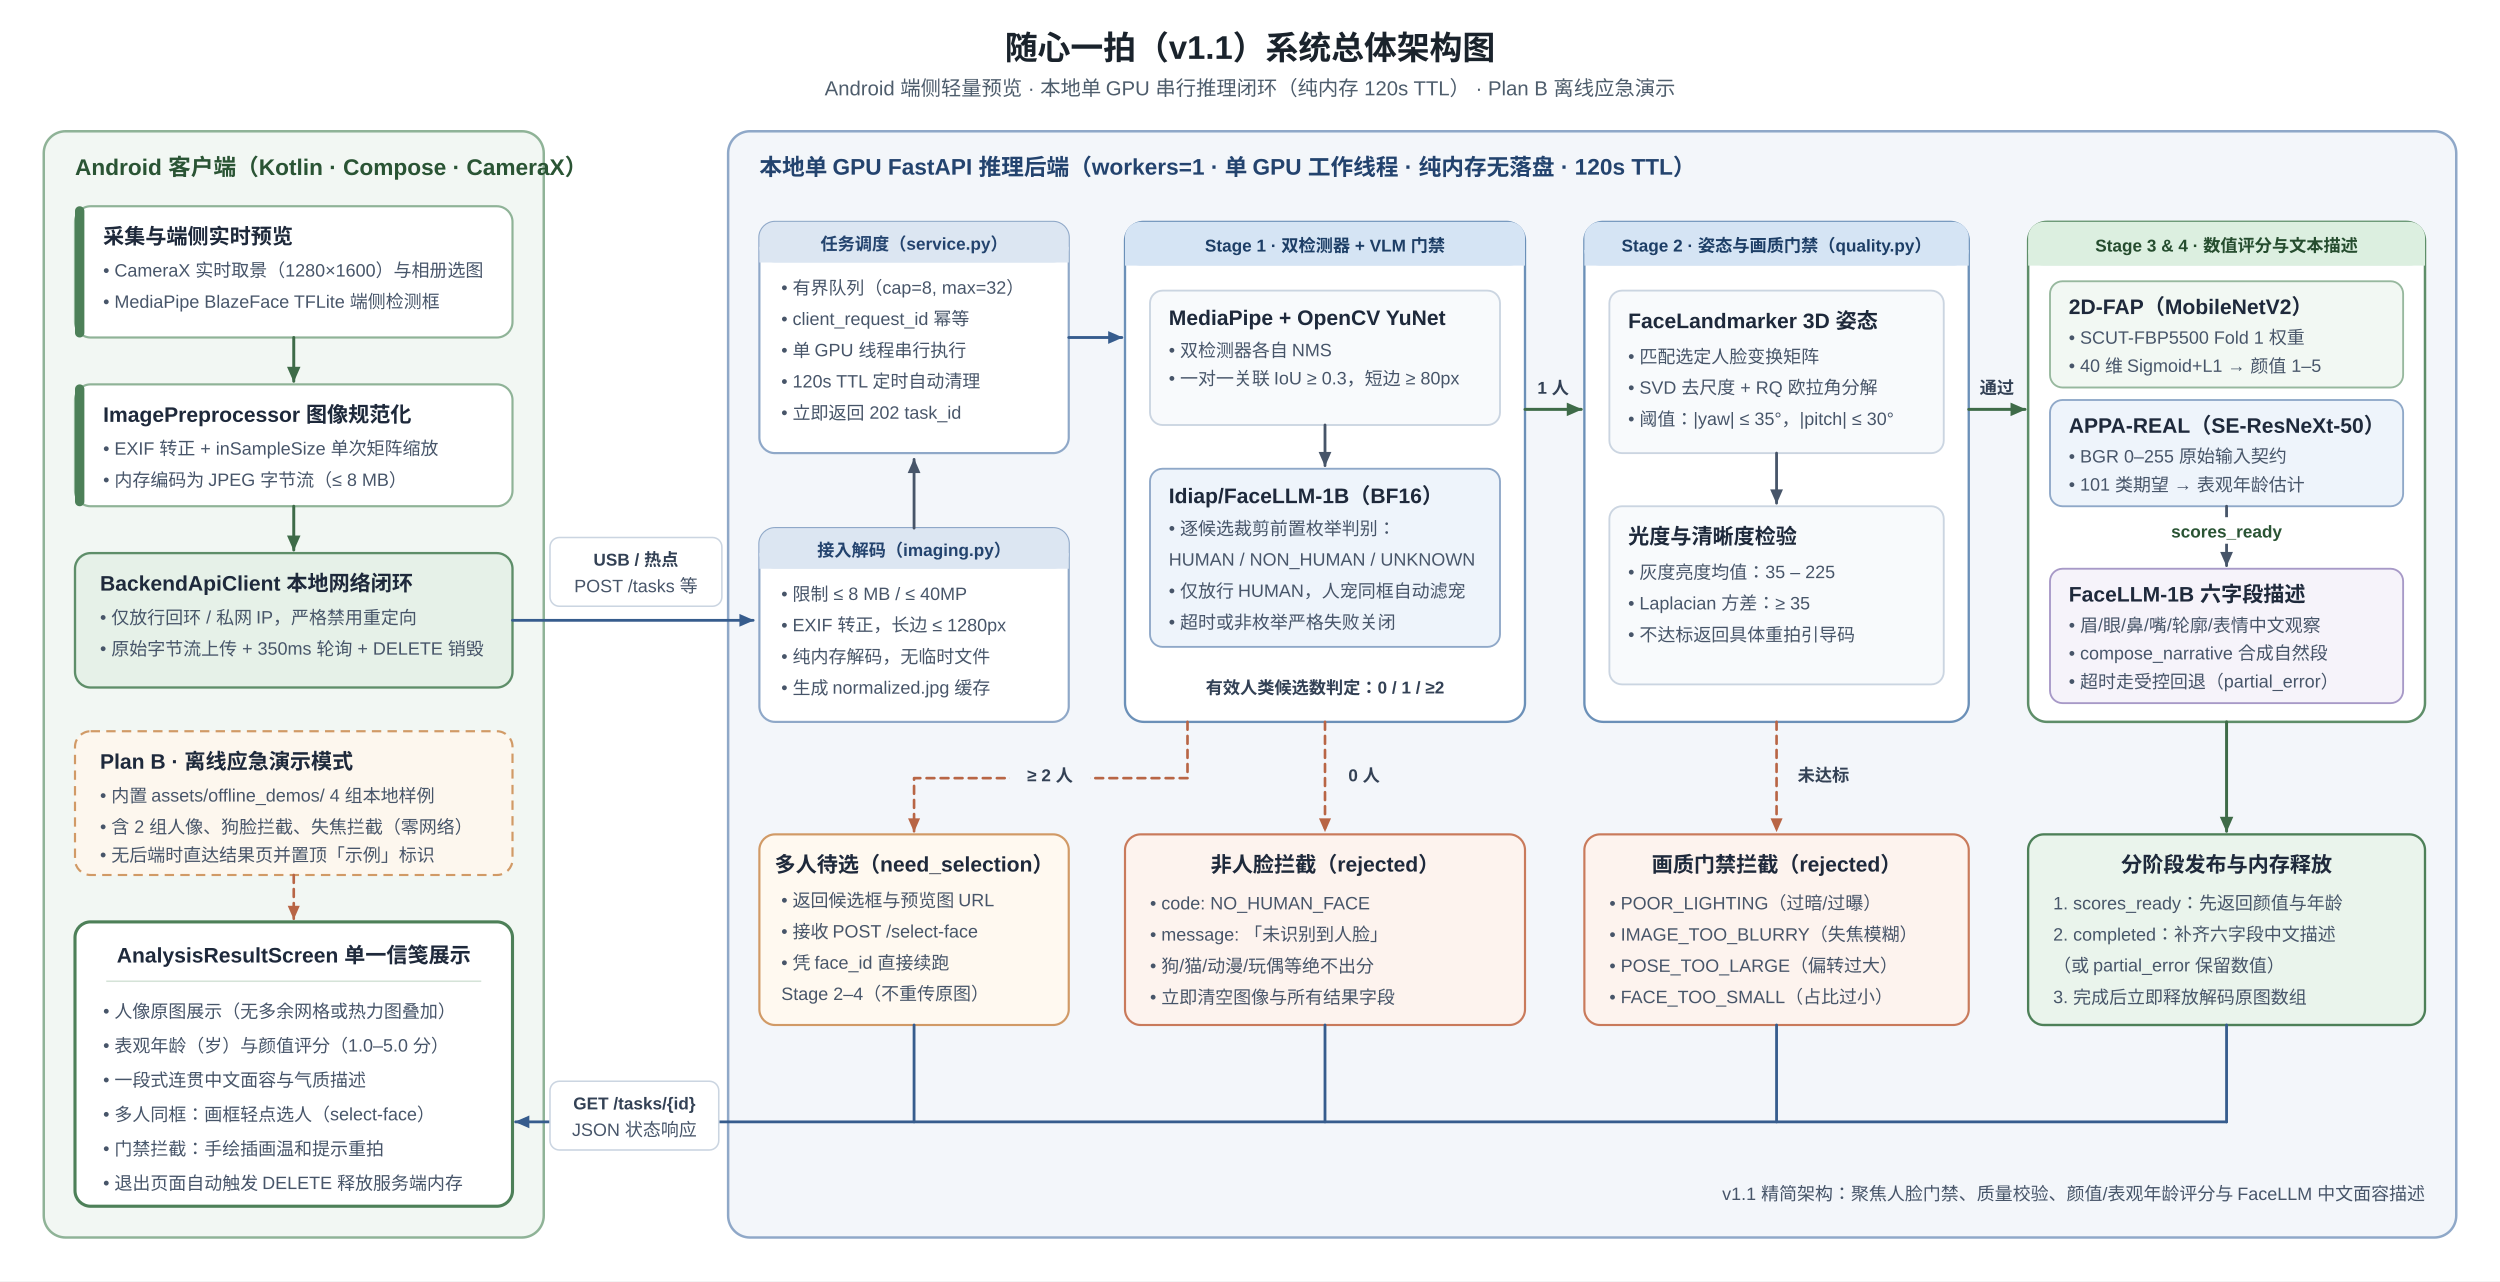
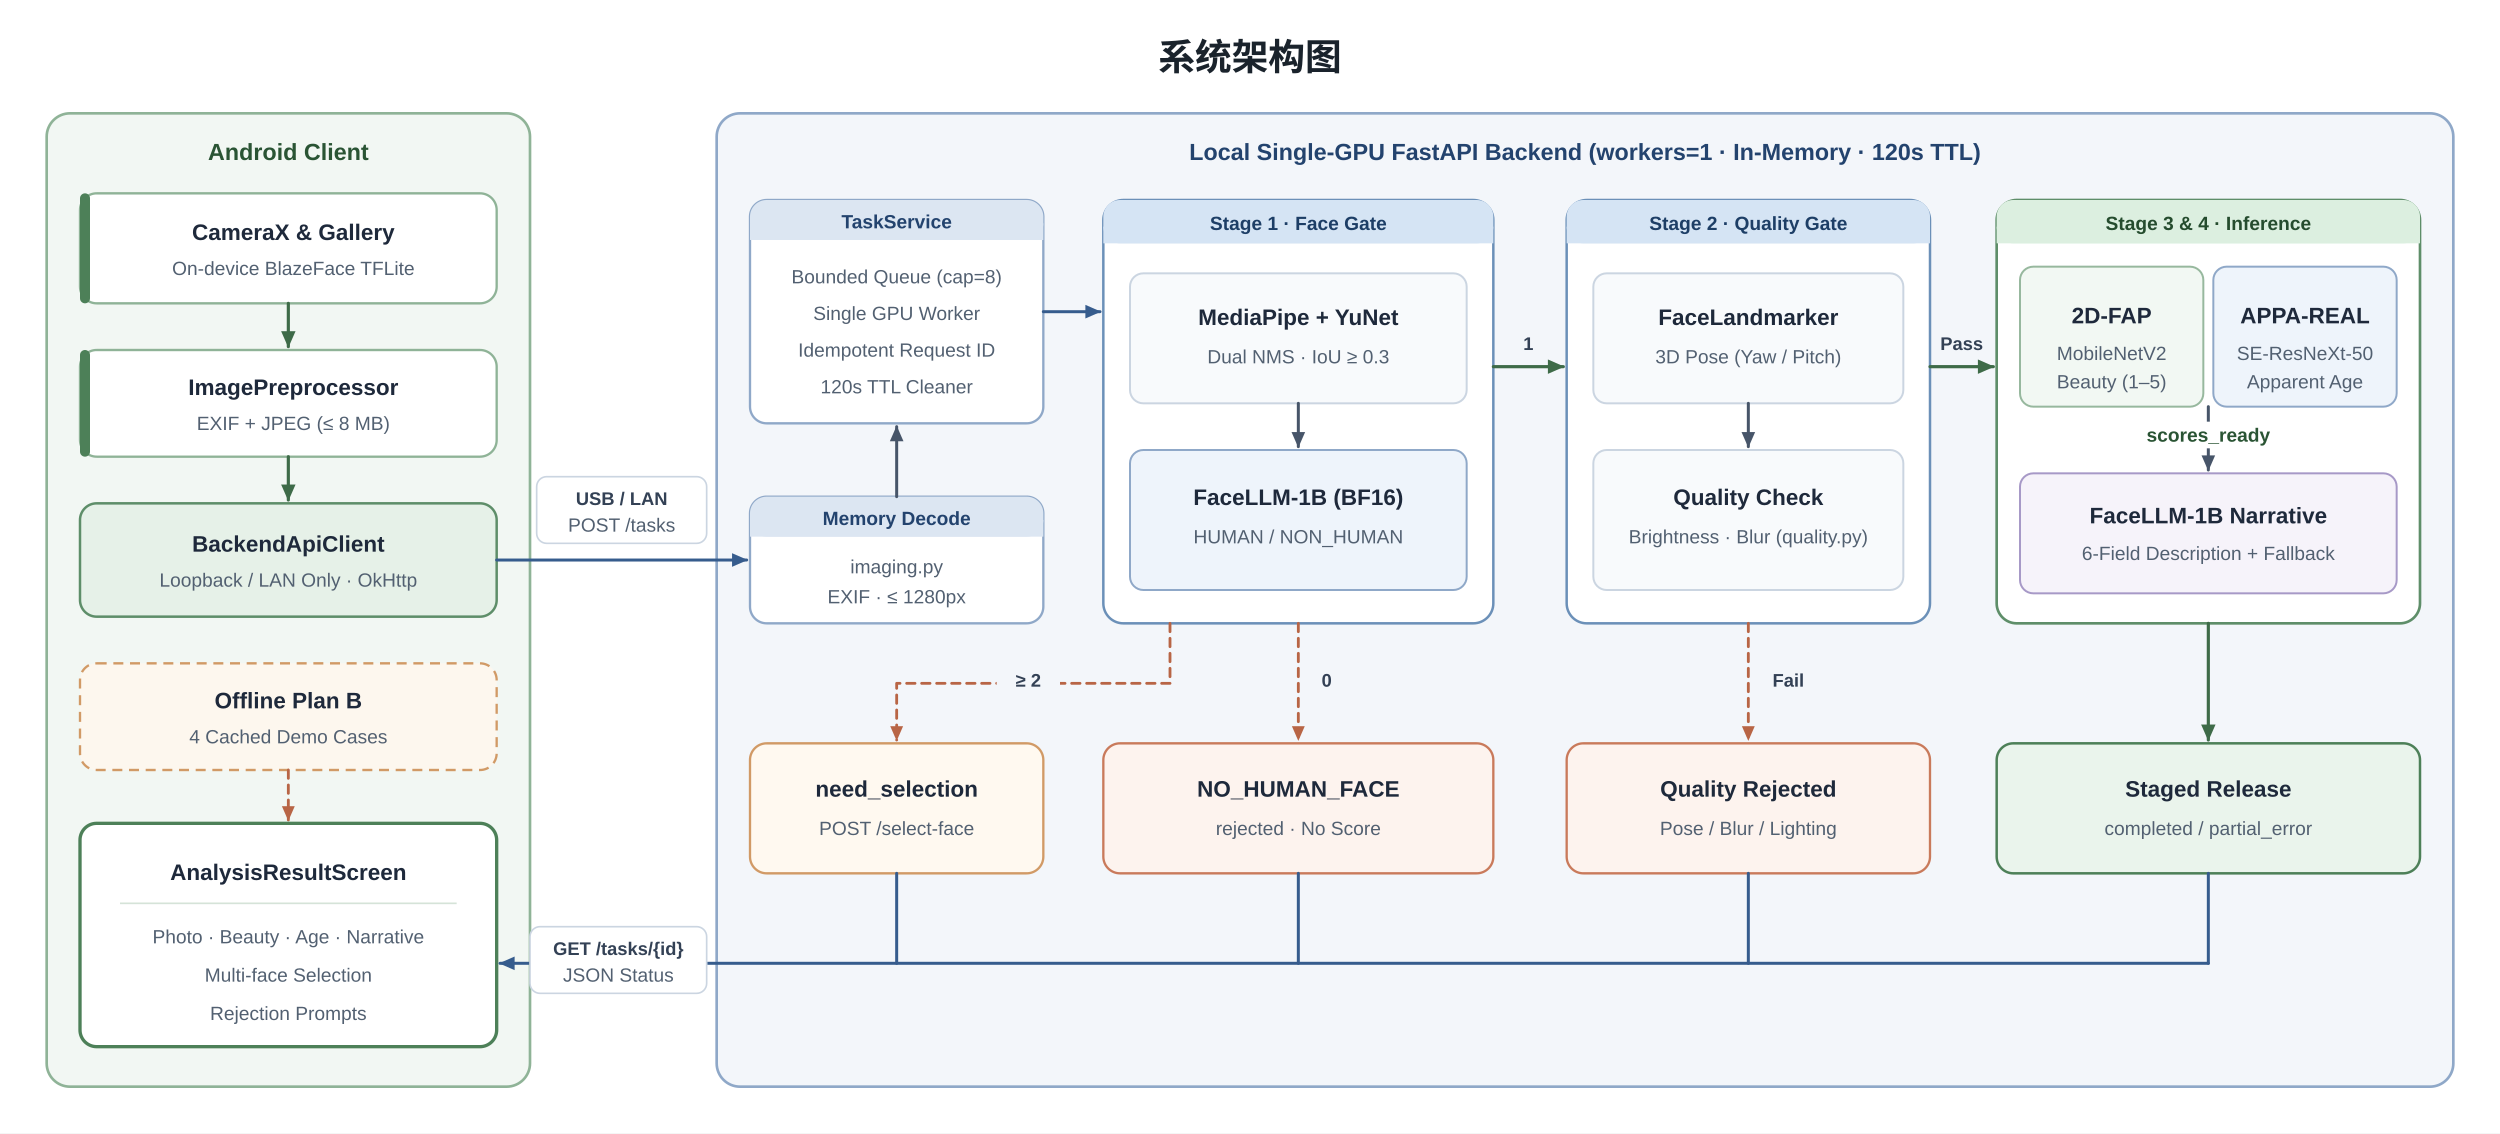
- <svg xmlns="http://www.w3.org/2000/svg" width="1600" height="820" viewBox="0 0 1600 820">
+ <svg xmlns="http://www.w3.org/2000/svg" width="1500" height="680" viewBox="0 0 1500 680">
  <defs>
    <style>
-       .font { font-family: "Microsoft YaHei", "PingFang SC", "Segoe UI", Arial, sans-serif; }
-       .title { font-size: 21px; font-weight: 700; fill: #1A232C; }
-       .subtitle { font-size: 13px; fill: #4E5D6C; }
-       .zone-title { font-size: 14.5px; font-weight: 700; }
+       .font { font-family: "Segoe UI", "Microsoft YaHei", "PingFang SC", Arial, sans-serif; }
+       .title { font-size: 22px; font-weight: 700; fill: #1A232C; }
+       .zone-title { font-size: 14px; font-weight: 700; }
      .box-title { font-size: 13.5px; font-weight: 700; fill: #1E293B; }
-       .box-text { font-size: 11.5px; fill: #475569; }
-       .badge { font-size: 11px; font-weight: 700; }
+       .box-sub { font-size: 11.5px; fill: #526071; }
+       .badge { font-size: 11.5px; font-weight: 700; }
      .edge-label { font-size: 11px; font-weight: 600; fill: #334155; }
      .arrow { stroke: #475569; stroke-width: 1.8; fill: none; stroke-linejoin: round; stroke-linecap: round; }
      .arrow-green { stroke: #3E6B48; stroke-width: 1.9; fill: none; stroke-linejoin: round; stroke-linecap: round; }
      .arrow-clay { stroke: #B86545; stroke-width: 1.7; fill: none; stroke-dasharray: 5 4; stroke-linejoin: round; stroke-linecap: round; }
      .arrow-blue { stroke: #365C8D; stroke-width: 1.8; fill: none; stroke-linejoin: round; stroke-linecap: round; }
    </style>
    <marker id="head-slate" viewBox="0 0 10 10" refX="8.5" refY="5" markerWidth="6.5" markerHeight="6.5" orient="auto-start-reverse">
      <path d="M 1 1.5 L 9 5 L 1 8.5 z" fill="#475569" />
    </marker>
    <marker id="head-green" viewBox="0 0 10 10" refX="8.5" refY="5" markerWidth="6.5" markerHeight="6.5" orient="auto-start-reverse">
      <path d="M 1 1.5 L 9 5 L 1 8.5 z" fill="#3E6B48" />
    </marker>
    <marker id="head-clay" viewBox="0 0 10 10" refX="8.5" refY="5" markerWidth="6.5" markerHeight="6.5" orient="auto-start-reverse">
      <path d="M 1 1.5 L 9 5 L 1 8.5 z" fill="#B86545" />
    </marker>
    <marker id="head-blue" viewBox="0 0 10 10" refX="8.5" refY="5" markerWidth="6.5" markerHeight="6.5" orient="auto-start-reverse">
      <path d="M 1 1.5 L 9 5 L 1 8.5 z" fill="#365C8D" />
    </marker>
  </defs>
-   <rect width="1600" height="820" fill="#FFFFFF" />
-   <text x="800" y="38" text-anchor="middle" class="font title">随心一拍（v1.1）系统总体架构图</text>
-   <text x="800" y="61" text-anchor="middle" class="font subtitle">Android 端侧轻量预览 · 本地单 GPU 串行推理闭环（纯内存 120s TTL） · Plan B 离线应急演示</text>
-   <rect x="28" y="84" width="320" height="708" rx="14" fill="#F2F7F3" stroke="#8FB397" stroke-width="1.6" />
-   <text x="48" y="112" class="font zone-title" fill="#2A5434">Android 客户端（Kotlin · Compose · CameraX）</text>
-   <rect x="48" y="132" width="280" height="84" rx="10" fill="#FFFFFF" stroke="#8FB397" stroke-width="1.4" />
-   <rect x="48" y="132" width="6" height="84" rx="3" fill="#4D8058" />
-   <text x="66" y="156" class="font box-title">采集与端侧实时预览</text>
-   <text x="66" y="177" class="font box-text">• CameraX 实时取景（1280×1600）与相册选图</text>
-   <text x="66" y="197" class="font box-text">• MediaPipe BlazeFace TFLite 端侧检测框</text>
-   <line x1="188" y1="216" x2="188" y2="244" class="arrow-green" marker-end="url(#head-green)" />
-   <rect x="48" y="246" width="280" height="78" rx="10" fill="#FFFFFF" stroke="#8FB397" stroke-width="1.4" />
-   <rect x="48" y="246" width="6" height="78" rx="3" fill="#4D8058" />
-   <text x="66" y="270" class="font box-title">ImagePreprocessor 图像规范化</text>
-   <text x="66" y="291" class="font box-text">• EXIF 转正 + inSampleSize 单次矩阵缩放</text>
-   <text x="66" y="311" class="font box-text">• 内存编码为 JPEG 字节流（≤ 8 MB）</text>
-   <line x1="188" y1="324" x2="188" y2="352" class="arrow-green" marker-end="url(#head-green)" />
-   <rect x="48" y="354" width="280" height="86" rx="10" fill="#E6F1E8" stroke="#5E8E69" stroke-width="1.5" />
-   <text x="64" y="378" class="font box-title">BackendApiClient 本地网络闭环</text>
-   <text x="64" y="399" class="font box-text">• 仅放行回环 / 私网 IP，严格禁用重定向</text>
-   <text x="64" y="419" class="font box-text">• 原始字节流上传 + 350ms 轮询 + DELETE 销毁</text>
-   <rect x="48" y="468" width="280" height="92" rx="10" fill="#FDF7EE" stroke="#D19A66" stroke-width="1.4" stroke-dasharray="6 4" />
-   <text x="64" y="492" class="font box-title" fill="#8C5320">Plan B · 离线应急演示模式</text>
-   <text x="64" y="513" class="font box-text">• 内置 assets/offline_demos/ 4 组本地样例</text>
-   <text x="64" y="533" class="font box-text">• 含 2 组人像、狗脸拦截、失焦拦截（零网络）</text>
-   <text x="64" y="551" class="font box-text">• 无后端时直达结果页并置顶「示例」标识</text>
-   <line x1="188" y1="560" x2="188" y2="588" class="arrow-clay" marker-end="url(#head-clay)" />
-   <rect x="48" y="590" width="280" height="182" rx="10" fill="#FFFFFF" stroke="#4D8058" stroke-width="2" />
-   <text x="188" y="616" text-anchor="middle" class="font box-title" fill="#2A5434">AnalysisResultScreen 单一信笺展示</text>
-   <line x1="68" y1="628" x2="308" y2="628" stroke="#D5E3D8" stroke-width="1" />
-   <text x="66" y="651" class="font box-text">• 人像原图展示（无多余网格或热力图叠加）</text>
-   <text x="66" y="673" class="font box-text">• 表观年龄（岁）与颜值评分（1.0–5.0 分）</text>
-   <text x="66" y="695" class="font box-text">• 一段式连贯中文面容与气质描述</text>
-   <text x="66" y="717" class="font box-text">• 多人同框：画框轻点选人（select-face）</text>
-   <text x="66" y="739" class="font box-text">• 门禁拦截：手绘插画温和提示重拍</text>
-   <text x="66" y="761" class="font box-text">• 退出页面自动触发 DELETE 释放服务端内存</text>
-   <rect x="466" y="84" width="1106" height="708" rx="14" fill="#F3F6FA" stroke="#8FA8C8" stroke-width="1.6" />
-   <text x="486" y="112" class="font zone-title" fill="#23436E">本地单 GPU FastAPI 推理后端（workers=1 · 单 GPU 工作线程 · 纯内存无落盘 · 120s TTL）</text>
-   <path d="M 328 397 L 482 397" class="arrow-blue" marker-end="url(#head-blue)" />
-   <rect x="352" y="344" width="110" height="44" rx="6" fill="#FFFFFF" stroke="#CBD5E1" stroke-width="1" />
-   <text x="407" y="362" text-anchor="middle" class="font edge-label" fill="#23436E">USB / 热点</text>
-   <text x="407" y="379" text-anchor="middle" class="font box-text">POST /tasks 等</text>
-   <rect x="486" y="338" width="198" height="124" rx="10" fill="#FFFFFF" stroke="#8FA8C8" stroke-width="1.4" />
-   <rect x="486" y="338" width="198" height="26" rx="10" fill="#DCE6F2" />
-   <rect x="486" y="354" width="198" height="10" fill="#DCE6F2" />
-   <text x="585" y="356" text-anchor="middle" class="font badge" fill="#23436E">接入解码（imaging.py）</text>
-   <text x="500" y="384" class="font box-text">• 限制 ≤ 8 MB / ≤ 40MP</text>
-   <text x="500" y="404" class="font box-text">• EXIF 转正，长边 ≤ 1280px</text>
-   <text x="500" y="424" class="font box-text">• 纯内存解码，无临时文件</text>
-   <text x="500" y="444" class="font box-text">• 生成 normalized.jpg 缓存</text>
-   <line x1="585" y1="338" x2="585" y2="294" class="arrow" marker-end="url(#head-slate)" />
-   <rect x="486" y="142" width="198" height="148" rx="10" fill="#FFFFFF" stroke="#8FA8C8" stroke-width="1.4" />
-   <rect x="486" y="142" width="198" height="26" rx="10" fill="#DCE6F2" />
-   <rect x="486" y="158" width="198" height="10" fill="#DCE6F2" />
-   <text x="585" y="160" text-anchor="middle" class="font badge" fill="#23436E">任务调度（service.py）</text>
-   <text x="500" y="188" class="font box-text">• 有界队列（cap=8, max=32）</text>
-   <text x="500" y="208" class="font box-text">• client_request_id 幂等</text>
-   <text x="500" y="228" class="font box-text">• 单 GPU 线程串行执行</text>
-   <text x="500" y="248" class="font box-text">• 120s TTL 定时自动清理</text>
-   <text x="500" y="268" class="font box-text">• 立即返回 202 task_id</text>
-   <path d="M 684 216 L 718 216" class="arrow-blue" marker-end="url(#head-blue)" />
-   <rect x="720" y="142" width="256" height="320" rx="12" fill="#FFFFFF" stroke="#6B90B8" stroke-width="1.5" />
-   <rect x="720" y="142" width="256" height="28" rx="10" fill="#D5E4F4" />
-   <rect x="720" y="160" width="256" height="10" fill="#D5E4F4" />
-   <text x="848" y="161" text-anchor="middle" class="font badge" fill="#1D3E66">Stage 1 · 双检测器 + VLM 门禁</text>
-   <rect x="736" y="186" width="224" height="86" rx="8" fill="#F8FAFC" stroke="#CBD5E1" stroke-width="1.2" />
-   <text x="748" y="208" class="font box-title">MediaPipe + OpenCV YuNet</text>
-   <text x="748" y="228" class="font box-text">• 双检测器各自 NMS</text>
-   <text x="748" y="246" class="font box-text">• 一对一关联 IoU ≥ 0.3，短边 ≥ 80px</text>
-   <line x1="848" y1="272" x2="848" y2="298" class="arrow" marker-end="url(#head-slate)" />
-   <rect x="736" y="300" width="224" height="114" rx="8" fill="#EEF4FB" stroke="#8FA8C8" stroke-width="1.2" />
-   <text x="748" y="322" class="font box-title">Idiap/FaceLLM-1B（BF16）</text>
-   <text x="748" y="342" class="font box-text">• 逐候选裁剪前置枚举判别：</text>
-   <text x="748" y="362" class="font box-text">  HUMAN / NON_HUMAN / UNKNOWN</text>
-   <text x="748" y="382" class="font box-text">• 仅放行 HUMAN，人宠同框自动滤宠</text>
-   <text x="748" y="402" class="font box-text">• 超时或非枚举严格失败关闭</text>
-   <text x="848" y="444" text-anchor="middle" class="font edge-label" fill="#23436E">有效人类候选数判定：0 / 1 / ≥2</text>
-   <path d="M 976 262 L 1012 262" class="arrow-green" marker-end="url(#head-green)" />
-   <text x="994" y="252" text-anchor="middle" class="font edge-label" fill="#2A5434">1 人</text>
-   <rect x="1014" y="142" width="246" height="320" rx="12" fill="#FFFFFF" stroke="#6B90B8" stroke-width="1.5" />
-   <rect x="1014" y="142" width="246" height="28" rx="10" fill="#D5E4F4" />
-   <rect x="1014" y="160" width="246" height="10" fill="#D5E4F4" />
-   <text x="1137" y="161" text-anchor="middle" class="font badge" fill="#1D3E66">Stage 2 · 姿态与画质门禁（quality.py）</text>
-   <rect x="1030" y="186" width="214" height="104" rx="8" fill="#F8FAFC" stroke="#CBD5E1" stroke-width="1.2" />
-   <text x="1042" y="210" class="font box-title">FaceLandmarker 3D 姿态</text>
-   <text x="1042" y="232" class="font box-text">• 匹配选定人脸变换矩阵</text>
-   <text x="1042" y="252" class="font box-text">• SVD 去尺度 + RQ 欧拉角分解</text>
-   <text x="1042" y="272" class="font box-text">• 阈值：|yaw| ≤ 35°，|pitch| ≤ 30°</text>
-   <line x1="1137" y1="290" x2="1137" y2="322" class="arrow" marker-end="url(#head-slate)" />
-   <rect x="1030" y="324" width="214" height="114" rx="8" fill="#F8FAFC" stroke="#CBD5E1" stroke-width="1.2" />
-   <text x="1042" y="348" class="font box-title">光度与清晰度检验</text>
-   <text x="1042" y="370" class="font box-text">• 灰度亮度均值：35 – 225</text>
-   <text x="1042" y="390" class="font box-text">• Laplacian 方差：≥ 35</text>
-   <text x="1042" y="410" class="font box-text">• 不达标返回具体重拍引导码</text>
-   <path d="M 1260 262 L 1296 262" class="arrow-green" marker-end="url(#head-green)" />
-   <text x="1278" y="252" text-anchor="middle" class="font edge-label" fill="#2A5434">通过</text>
-   <rect x="1298" y="142" width="254" height="320" rx="12" fill="#FFFFFF" stroke="#5E8E69" stroke-width="1.6" />
-   <rect x="1298" y="142" width="254" height="28" rx="10" fill="#DCEFE0" />
-   <rect x="1298" y="160" width="254" height="10" fill="#DCEFE0" />
-   <text x="1425" y="161" text-anchor="middle" class="font badge" fill="#254C2E">Stage 3 &amp; 4 · 数值评分与文本描述</text>
-   <rect x="1312" y="180" width="226" height="68" rx="8" fill="#F2F8F3" stroke="#97B89E" stroke-width="1.2" />
-   <text x="1324" y="201" class="font box-title">2D-FAP（MobileNetV2）</text>
-   <text x="1324" y="220" class="font box-text">• SCUT-FBP5500 Fold 1 权重</text>
-   <text x="1324" y="238" class="font box-text">• 40 维 Sigmoid+L1 → 颜值 1–5</text>
-   <rect x="1312" y="256" width="226" height="68" rx="8" fill="#EEF4FB" stroke="#8FA8C8" stroke-width="1.2" />
-   <text x="1324" y="277" class="font box-title">APPA-REAL（SE-ResNeXt-50）</text>
-   <text x="1324" y="296" class="font box-text">• BGR 0–255 原始输入契约</text>
-   <text x="1324" y="314" class="font box-text">• 101 类期望 → 表观年龄估计</text>
-   <line x1="1425" y1="324" x2="1425" y2="362" class="arrow" marker-end="url(#head-slate)" />
-   <rect x="1372" y="331" width="106" height="17" rx="4" fill="#FFFFFF" />
-   <text x="1425" y="344" text-anchor="middle" class="font badge" fill="#2A5434">scores_ready</text>
-   <rect x="1312" y="364" width="226" height="86" rx="8" fill="#F6F3FA" stroke="#A799C7" stroke-width="1.2" />
-   <text x="1324" y="385" class="font box-title">FaceLLM-1B 六字段描述</text>
-   <text x="1324" y="404" class="font box-text">• 眉/眼/鼻/嘴/轮廓/表情中文观察</text>
-   <text x="1324" y="422" class="font box-text">• compose_narrative 合成自然段</text>
-   <text x="1324" y="440" class="font box-text">• 超时走受控回退（partial_error）</text>
-   <rect x="486" y="534" width="198" height="122" rx="10" fill="#FFF9F0" stroke="#D19A66" stroke-width="1.4" />
-   <text x="585" y="558" text-anchor="middle" class="font box-title" fill="#8C5320">多人待选（need_selection）</text>
-   <text x="500" y="580" class="font box-text">• 返回候选框与预览图 URL</text>
-   <text x="500" y="600" class="font box-text">• 接收 POST /select-face</text>
-   <text x="500" y="620" class="font box-text">• 凭 face_id 直接续跑</text>
-   <text x="500" y="640" class="font box-text">  Stage 2–4（不重传原图）</text>
-   <path d="M 760 462 L 760 498 L 585 498 L 585 532" class="arrow-clay" marker-end="url(#head-clay)" />
-   <rect x="646" y="486" width="52" height="20" rx="4" fill="#F3F6FA" />
-   <text x="672" y="500" text-anchor="middle" class="font edge-label" fill="#8C5320">≥ 2 人</text>
-   <rect x="720" y="534" width="256" height="122" rx="10" fill="#FDF3EE" stroke="#C97A5B" stroke-width="1.4" />
-   <text x="848" y="558" text-anchor="middle" class="font box-title" fill="#8C3B20">非人脸拦截（rejected）</text>
-   <text x="736" y="582" class="font box-text">• code: NO_HUMAN_FACE</text>
-   <text x="736" y="602" class="font box-text">• message: 「未识别到人脸」</text>
-   <text x="736" y="622" class="font box-text">• 狗/猫/动漫/玩偶等绝不出分</text>
-   <text x="736" y="642" class="font box-text">• 立即清空图像与所有结果字段</text>
-   <line x1="848" y1="462" x2="848" y2="532" class="arrow-clay" marker-end="url(#head-clay)" />
-   <rect x="854" y="486" width="38" height="20" rx="4" fill="#F3F6FA" />
-   <text x="873" y="500" text-anchor="middle" class="font edge-label" fill="#8C3B20">0 人</text>
-   <rect x="1014" y="534" width="246" height="122" rx="10" fill="#FDF3EE" stroke="#C97A5B" stroke-width="1.4" />
-   <text x="1137" y="558" text-anchor="middle" class="font box-title" fill="#8C3B20">画质门禁拦截（rejected）</text>
-   <text x="1030" y="582" class="font box-text">• POOR_LIGHTING（过暗/过曝）</text>
-   <text x="1030" y="602" class="font box-text">• IMAGE_TOO_BLURRY（失焦模糊）</text>
-   <text x="1030" y="622" class="font box-text">• POSE_TOO_LARGE（偏转过大）</text>
-   <text x="1030" y="642" class="font box-text">• FACE_TOO_SMALL（占比过小）</text>
-   <line x1="1137" y1="462" x2="1137" y2="532" class="arrow-clay" marker-end="url(#head-clay)" />
-   <rect x="1143" y="486" width="48" height="20" rx="4" fill="#F3F6FA" />
-   <text x="1167" y="500" text-anchor="middle" class="font edge-label" fill="#8C3B20">未达标</text>
-   <rect x="1298" y="534" width="254" height="122" rx="10" fill="#EAF4EC" stroke="#4D8058" stroke-width="1.5" />
-   <text x="1425" y="558" text-anchor="middle" class="font box-title" fill="#254C2E">分阶段发布与内存释放</text>
-   <text x="1314" y="582" class="font box-text">1. scores_ready：先返回颜值与年龄</text>
-   <text x="1314" y="602" class="font box-text">2. completed：补齐六字段中文描述</text>
-   <text x="1314" y="622" class="font box-text">   （或 partial_error 保留数值）</text>
-   <text x="1314" y="642" class="font box-text">3. 完成后立即释放解码原图数组</text>
-   <line x1="1425" y1="462" x2="1425" y2="532" class="arrow-green" marker-end="url(#head-green)" />
-   <line x1="585" y1="656" x2="585" y2="718" class="arrow-blue" />
-   <line x1="848" y1="656" x2="848" y2="718" class="arrow-blue" />
-   <line x1="1137" y1="656" x2="1137" y2="718" class="arrow-blue" />
-   <line x1="1425" y1="656" x2="1425" y2="718" class="arrow-blue" />
-   <path d="M 1425 718 L 330 718" class="arrow-blue" marker-end="url(#head-blue)" />
-   <rect x="352" y="692" width="108" height="44" rx="6" fill="#FFFFFF" stroke="#CBD5E1" stroke-width="1" />
-   <text x="406" y="710" text-anchor="middle" class="font edge-label" fill="#23436E">GET /tasks/{id}</text>
-   <text x="406" y="727" text-anchor="middle" class="font box-text">JSON 状态响应</text>
-   <text x="1552" y="768" text-anchor="end" class="font box-text">v1.1 精简架构：聚焦人脸门禁、质量校验、颜值/表观年龄评分与 FaceLLM 中文面容描述</text>
+   <rect width="1500" height="680" fill="#FFFFFF" />
+   <text x="750" y="42" text-anchor="middle" class="font title">系统架构图</text>
+   <rect x="28" y="68" width="290" height="584" rx="14" fill="#F2F7F3" stroke="#8FB397" stroke-width="1.6" />
+   <text x="173" y="96" text-anchor="middle" class="font zone-title" fill="#2A5434">Android Client</text>
+   <rect x="48" y="116" width="250" height="66" rx="10" fill="#FFFFFF" stroke="#8FB397" stroke-width="1.4" />
+   <rect x="48" y="116" width="6" height="66" rx="3" fill="#4D8058" />
+   <text x="176" y="144" text-anchor="middle" class="font box-title">CameraX &amp; Gallery</text>
+   <text x="176" y="165" text-anchor="middle" class="font box-sub">On-device BlazeFace TFLite</text>
+   <line x1="173" y1="182" x2="173" y2="208" class="arrow-green" marker-end="url(#head-green)" />
+   <rect x="48" y="210" width="250" height="64" rx="10" fill="#FFFFFF" stroke="#8FB397" stroke-width="1.4" />
+   <rect x="48" y="210" width="6" height="64" rx="3" fill="#4D8058" />
+   <text x="176" y="237" text-anchor="middle" class="font box-title">ImagePreprocessor</text>
+   <text x="176" y="258" text-anchor="middle" class="font box-sub">EXIF + JPEG (≤ 8 MB)</text>
+   <line x1="173" y1="274" x2="173" y2="300" class="arrow-green" marker-end="url(#head-green)" />
+   <rect x="48" y="302" width="250" height="68" rx="10" fill="#E6F1E8" stroke="#5E8E69" stroke-width="1.5" />
+   <text x="173" y="331" text-anchor="middle" class="font box-title">BackendApiClient</text>
+   <text x="173" y="352" text-anchor="middle" class="font box-sub">Loopback / LAN Only · OkHttp</text>
+   <rect x="48" y="398" width="250" height="64" rx="10" fill="#FDF7EE" stroke="#D19A66" stroke-width="1.4" stroke-dasharray="6 4" />
+   <text x="173" y="425" text-anchor="middle" class="font box-title" fill="#8C5320">Offline Plan B</text>
+   <text x="173" y="446" text-anchor="middle" class="font box-sub">4 Cached Demo Cases</text>
+   <line x1="173" y1="462" x2="173" y2="492" class="arrow-clay" marker-end="url(#head-clay)" />
+   <rect x="48" y="494" width="250" height="134" rx="10" fill="#FFFFFF" stroke="#4D8058" stroke-width="2" />
+   <text x="173" y="528" text-anchor="middle" class="font box-title" fill="#2A5434">AnalysisResultScreen</text>
+   <line x1="72" y1="542" x2="274" y2="542" stroke="#D5E3D8" stroke-width="1" />
+   <text x="173" y="566" text-anchor="middle" class="font box-sub">Photo · Beauty · Age · Narrative</text>
+   <text x="173" y="589" text-anchor="middle" class="font box-sub">Multi-face Selection</text>
+   <text x="173" y="612" text-anchor="middle" class="font box-sub">Rejection Prompts</text>
+   <rect x="430" y="68" width="1042" height="584" rx="14" fill="#F3F6FA" stroke="#8FA8C8" stroke-width="1.6" />
+   <text x="951" y="96" text-anchor="middle" class="font zone-title" fill="#23436E">Local Single-GPU FastAPI Backend (workers=1 · In-Memory · 120s TTL)</text>
+   <path d="M 298 336 L 448 336" class="arrow-blue" marker-end="url(#head-blue)" />
+   <rect x="322" y="286" width="102" height="40" rx="6" fill="#FFFFFF" stroke="#CBD5E1" stroke-width="1" />
+   <text x="373" y="303" text-anchor="middle" class="font edge-label" fill="#23436E">USB / LAN</text>
+   <text x="373" y="319" text-anchor="middle" class="font box-sub">POST /tasks</text>
+   <rect x="450" y="298" width="176" height="76" rx="10" fill="#FFFFFF" stroke="#8FA8C8" stroke-width="1.4" />
+   <rect x="450" y="298" width="176" height="24" rx="10" fill="#DCE6F2" />
+   <rect x="450" y="312" width="176" height="10" fill="#DCE6F2" />
+   <text x="538" y="315" text-anchor="middle" class="font badge" fill="#23436E">Memory Decode</text>
+   <text x="538" y="344" text-anchor="middle" class="font box-sub">imaging.py</text>
+   <text x="538" y="362" text-anchor="middle" class="font box-sub">EXIF · ≤ 1280px</text>
+   <line x1="538" y1="298" x2="538" y2="256" class="arrow" marker-end="url(#head-slate)" />
+   <rect x="450" y="120" width="176" height="134" rx="10" fill="#FFFFFF" stroke="#8FA8C8" stroke-width="1.4" />
+   <rect x="450" y="120" width="176" height="24" rx="10" fill="#DCE6F2" />
+   <rect x="450" y="134" width="176" height="10" fill="#DCE6F2" />
+   <text x="538" y="137" text-anchor="middle" class="font badge" fill="#23436E">TaskService</text>
+   <text x="538" y="170" text-anchor="middle" class="font box-sub">Bounded Queue (cap=8)</text>
+   <text x="538" y="192" text-anchor="middle" class="font box-sub">Single GPU Worker</text>
+   <text x="538" y="214" text-anchor="middle" class="font box-sub">Idempotent Request ID</text>
+   <text x="538" y="236" text-anchor="middle" class="font box-sub">120s TTL Cleaner</text>
+   <path d="M 626 187 L 660 187" class="arrow-blue" marker-end="url(#head-blue)" />
+   <rect x="662" y="120" width="234" height="254" rx="12" fill="#FFFFFF" stroke="#6B90B8" stroke-width="1.5" />
+   <rect x="662" y="120" width="234" height="26" rx="10" fill="#D5E4F4" />
+   <rect x="662" y="136" width="234" height="10" fill="#D5E4F4" />
+   <text x="779" y="138" text-anchor="middle" class="font badge" fill="#1D3E66">Stage 1 · Face Gate</text>
+   <rect x="678" y="164" width="202" height="78" rx="8" fill="#F8FAFC" stroke="#CBD5E1" stroke-width="1.2" />
+   <text x="779" y="195" text-anchor="middle" class="font box-title">MediaPipe + YuNet</text>
+   <text x="779" y="218" text-anchor="middle" class="font box-sub">Dual NMS · IoU ≥ 0.3</text>
+   <line x1="779" y1="242" x2="779" y2="268" class="arrow" marker-end="url(#head-slate)" />
+   <rect x="678" y="270" width="202" height="84" rx="8" fill="#EEF4FB" stroke="#8FA8C8" stroke-width="1.2" />
+   <text x="779" y="303" text-anchor="middle" class="font box-title">FaceLLM-1B (BF16)</text>
+   <text x="779" y="326" text-anchor="middle" class="font box-sub">HUMAN / NON_HUMAN</text>
+   <path d="M 896 220 L 938 220" class="arrow-green" marker-end="url(#head-green)" />
+   <text x="917" y="210" text-anchor="middle" class="font edge-label" fill="#2A5434">1</text>
+   <rect x="940" y="120" width="218" height="254" rx="12" fill="#FFFFFF" stroke="#6B90B8" stroke-width="1.5" />
+   <rect x="940" y="120" width="218" height="26" rx="10" fill="#D5E4F4" />
+   <rect x="940" y="136" width="218" height="10" fill="#D5E4F4" />
+   <text x="1049" y="138" text-anchor="middle" class="font badge" fill="#1D3E66">Stage 2 · Quality Gate</text>
+   <rect x="956" y="164" width="186" height="78" rx="8" fill="#F8FAFC" stroke="#CBD5E1" stroke-width="1.2" />
+   <text x="1049" y="195" text-anchor="middle" class="font box-title">FaceLandmarker</text>
+   <text x="1049" y="218" text-anchor="middle" class="font box-sub">3D Pose (Yaw / Pitch)</text>
+   <line x1="1049" y1="242" x2="1049" y2="268" class="arrow" marker-end="url(#head-slate)" />
+   <rect x="956" y="270" width="186" height="84" rx="8" fill="#F8FAFC" stroke="#CBD5E1" stroke-width="1.2" />
+   <text x="1049" y="303" text-anchor="middle" class="font box-title">Quality Check</text>
+   <text x="1049" y="326" text-anchor="middle" class="font box-sub">Brightness · Blur (quality.py)</text>
+   <path d="M 1158 220 L 1196 220" class="arrow-green" marker-end="url(#head-green)" />
+   <text x="1177" y="210" text-anchor="middle" class="font edge-label" fill="#2A5434">Pass</text>
+   <rect x="1198" y="120" width="254" height="254" rx="12" fill="#FFFFFF" stroke="#5E8E69" stroke-width="1.6" />
+   <rect x="1198" y="120" width="254" height="26" rx="10" fill="#DCEFE0" />
+   <rect x="1198" y="136" width="254" height="10" fill="#DCEFE0" />
+   <text x="1325" y="138" text-anchor="middle" class="font badge" fill="#254C2E">Stage 3 &amp; 4 · Inference</text>
+   <rect x="1212" y="160" width="110" height="84" rx="8" fill="#F2F8F3" stroke="#97B89E" stroke-width="1.2" />
+   <text x="1267" y="194" text-anchor="middle" class="font box-title">2D-FAP</text>
+   <text x="1267" y="216" text-anchor="middle" class="font box-sub">MobileNetV2</text>
+   <text x="1267" y="233" text-anchor="middle" class="font box-sub">Beauty (1–5)</text>
+   <rect x="1328" y="160" width="110" height="84" rx="8" fill="#EEF4FB" stroke="#8FA8C8" stroke-width="1.2" />
+   <text x="1383" y="194" text-anchor="middle" class="font box-title">APPA-REAL</text>
+   <text x="1383" y="216" text-anchor="middle" class="font box-sub">SE-ResNeXt-50</text>
+   <text x="1383" y="233" text-anchor="middle" class="font box-sub">Apparent Age</text>
+   <line x1="1325" y1="244" x2="1325" y2="282" class="arrow" marker-end="url(#head-slate)" />
+   <rect x="1276" y="253" width="98" height="16" rx="4" fill="#FFFFFF" />
+   <text x="1325" y="265" text-anchor="middle" class="font badge" fill="#2A5434">scores_ready</text>
+   <rect x="1212" y="284" width="226" height="72" rx="8" fill="#F6F3FA" stroke="#A799C7" stroke-width="1.2" />
+   <text x="1325" y="314" text-anchor="middle" class="font box-title">FaceLLM-1B Narrative</text>
+   <text x="1325" y="336" text-anchor="middle" class="font box-sub">6-Field Description + Fallback</text>
+   <rect x="450" y="446" width="176" height="78" rx="10" fill="#FFF9F0" stroke="#D19A66" stroke-width="1.4" />
+   <text x="538" y="478" text-anchor="middle" class="font box-title" fill="#8C5320">need_selection</text>
+   <text x="538" y="501" text-anchor="middle" class="font box-sub">POST /select-face</text>
+   <path d="M 702 374 L 702 410 L 538 410 L 538 444" class="arrow-clay" marker-end="url(#head-clay)" />
+   <rect x="598" y="399" width="38" height="18" rx="4" fill="#F3F6FA" />
+   <text x="617" y="412" text-anchor="middle" class="font edge-label" fill="#8C5320">≥ 2</text>
+   <rect x="662" y="446" width="234" height="78" rx="10" fill="#FDF3EE" stroke="#C97A5B" stroke-width="1.4" />
+   <text x="779" y="478" text-anchor="middle" class="font box-title" fill="#8C3B20">NO_HUMAN_FACE</text>
+   <text x="779" y="501" text-anchor="middle" class="font box-sub">rejected · No Score</text>
+   <line x1="779" y1="374" x2="779" y2="444" class="arrow-clay" marker-end="url(#head-clay)" />
+   <rect x="786" y="399" width="20" height="18" rx="4" fill="#F3F6FA" />
+   <text x="796" y="412" text-anchor="middle" class="font edge-label" fill="#8C3B20">0</text>
+   <rect x="940" y="446" width="218" height="78" rx="10" fill="#FDF3EE" stroke="#C97A5B" stroke-width="1.4" />
+   <text x="1049" y="478" text-anchor="middle" class="font box-title" fill="#8C3B20">Quality Rejected</text>
+   <text x="1049" y="501" text-anchor="middle" class="font box-sub">Pose / Blur / Lighting</text>
+   <line x1="1049" y1="374" x2="1049" y2="444" class="arrow-clay" marker-end="url(#head-clay)" />
+   <rect x="1056" y="399" width="34" height="18" rx="4" fill="#F3F6FA" />
+   <text x="1073" y="412" text-anchor="middle" class="font edge-label" fill="#8C3B20">Fail</text>
+   <rect x="1198" y="446" width="254" height="78" rx="10" fill="#EAF4EC" stroke="#4D8058" stroke-width="1.5" />
+   <text x="1325" y="478" text-anchor="middle" class="font box-title" fill="#254C2E">Staged Release</text>
+   <text x="1325" y="501" text-anchor="middle" class="font box-sub">completed / partial_error</text>
+   <line x1="1325" y1="374" x2="1325" y2="444" class="arrow-green" marker-end="url(#head-green)" />
+   <line x1="538" y1="524" x2="538" y2="578" class="arrow-blue" />
+   <line x1="779" y1="524" x2="779" y2="578" class="arrow-blue" />
+   <line x1="1049" y1="524" x2="1049" y2="578" class="arrow-blue" />
+   <line x1="1325" y1="524" x2="1325" y2="578" class="arrow-blue" />
+   <path d="M 1325 578 L 300 578" class="arrow-blue" marker-end="url(#head-blue)" />
+   <rect x="318" y="556" width="106" height="40" rx="6" fill="#FFFFFF" stroke="#CBD5E1" stroke-width="1" />
+   <text x="371" y="573" text-anchor="middle" class="font edge-label" fill="#23436E">GET /tasks/{id}</text>
+   <text x="371" y="589" text-anchor="middle" class="font box-sub">JSON Status</text>
</svg>
